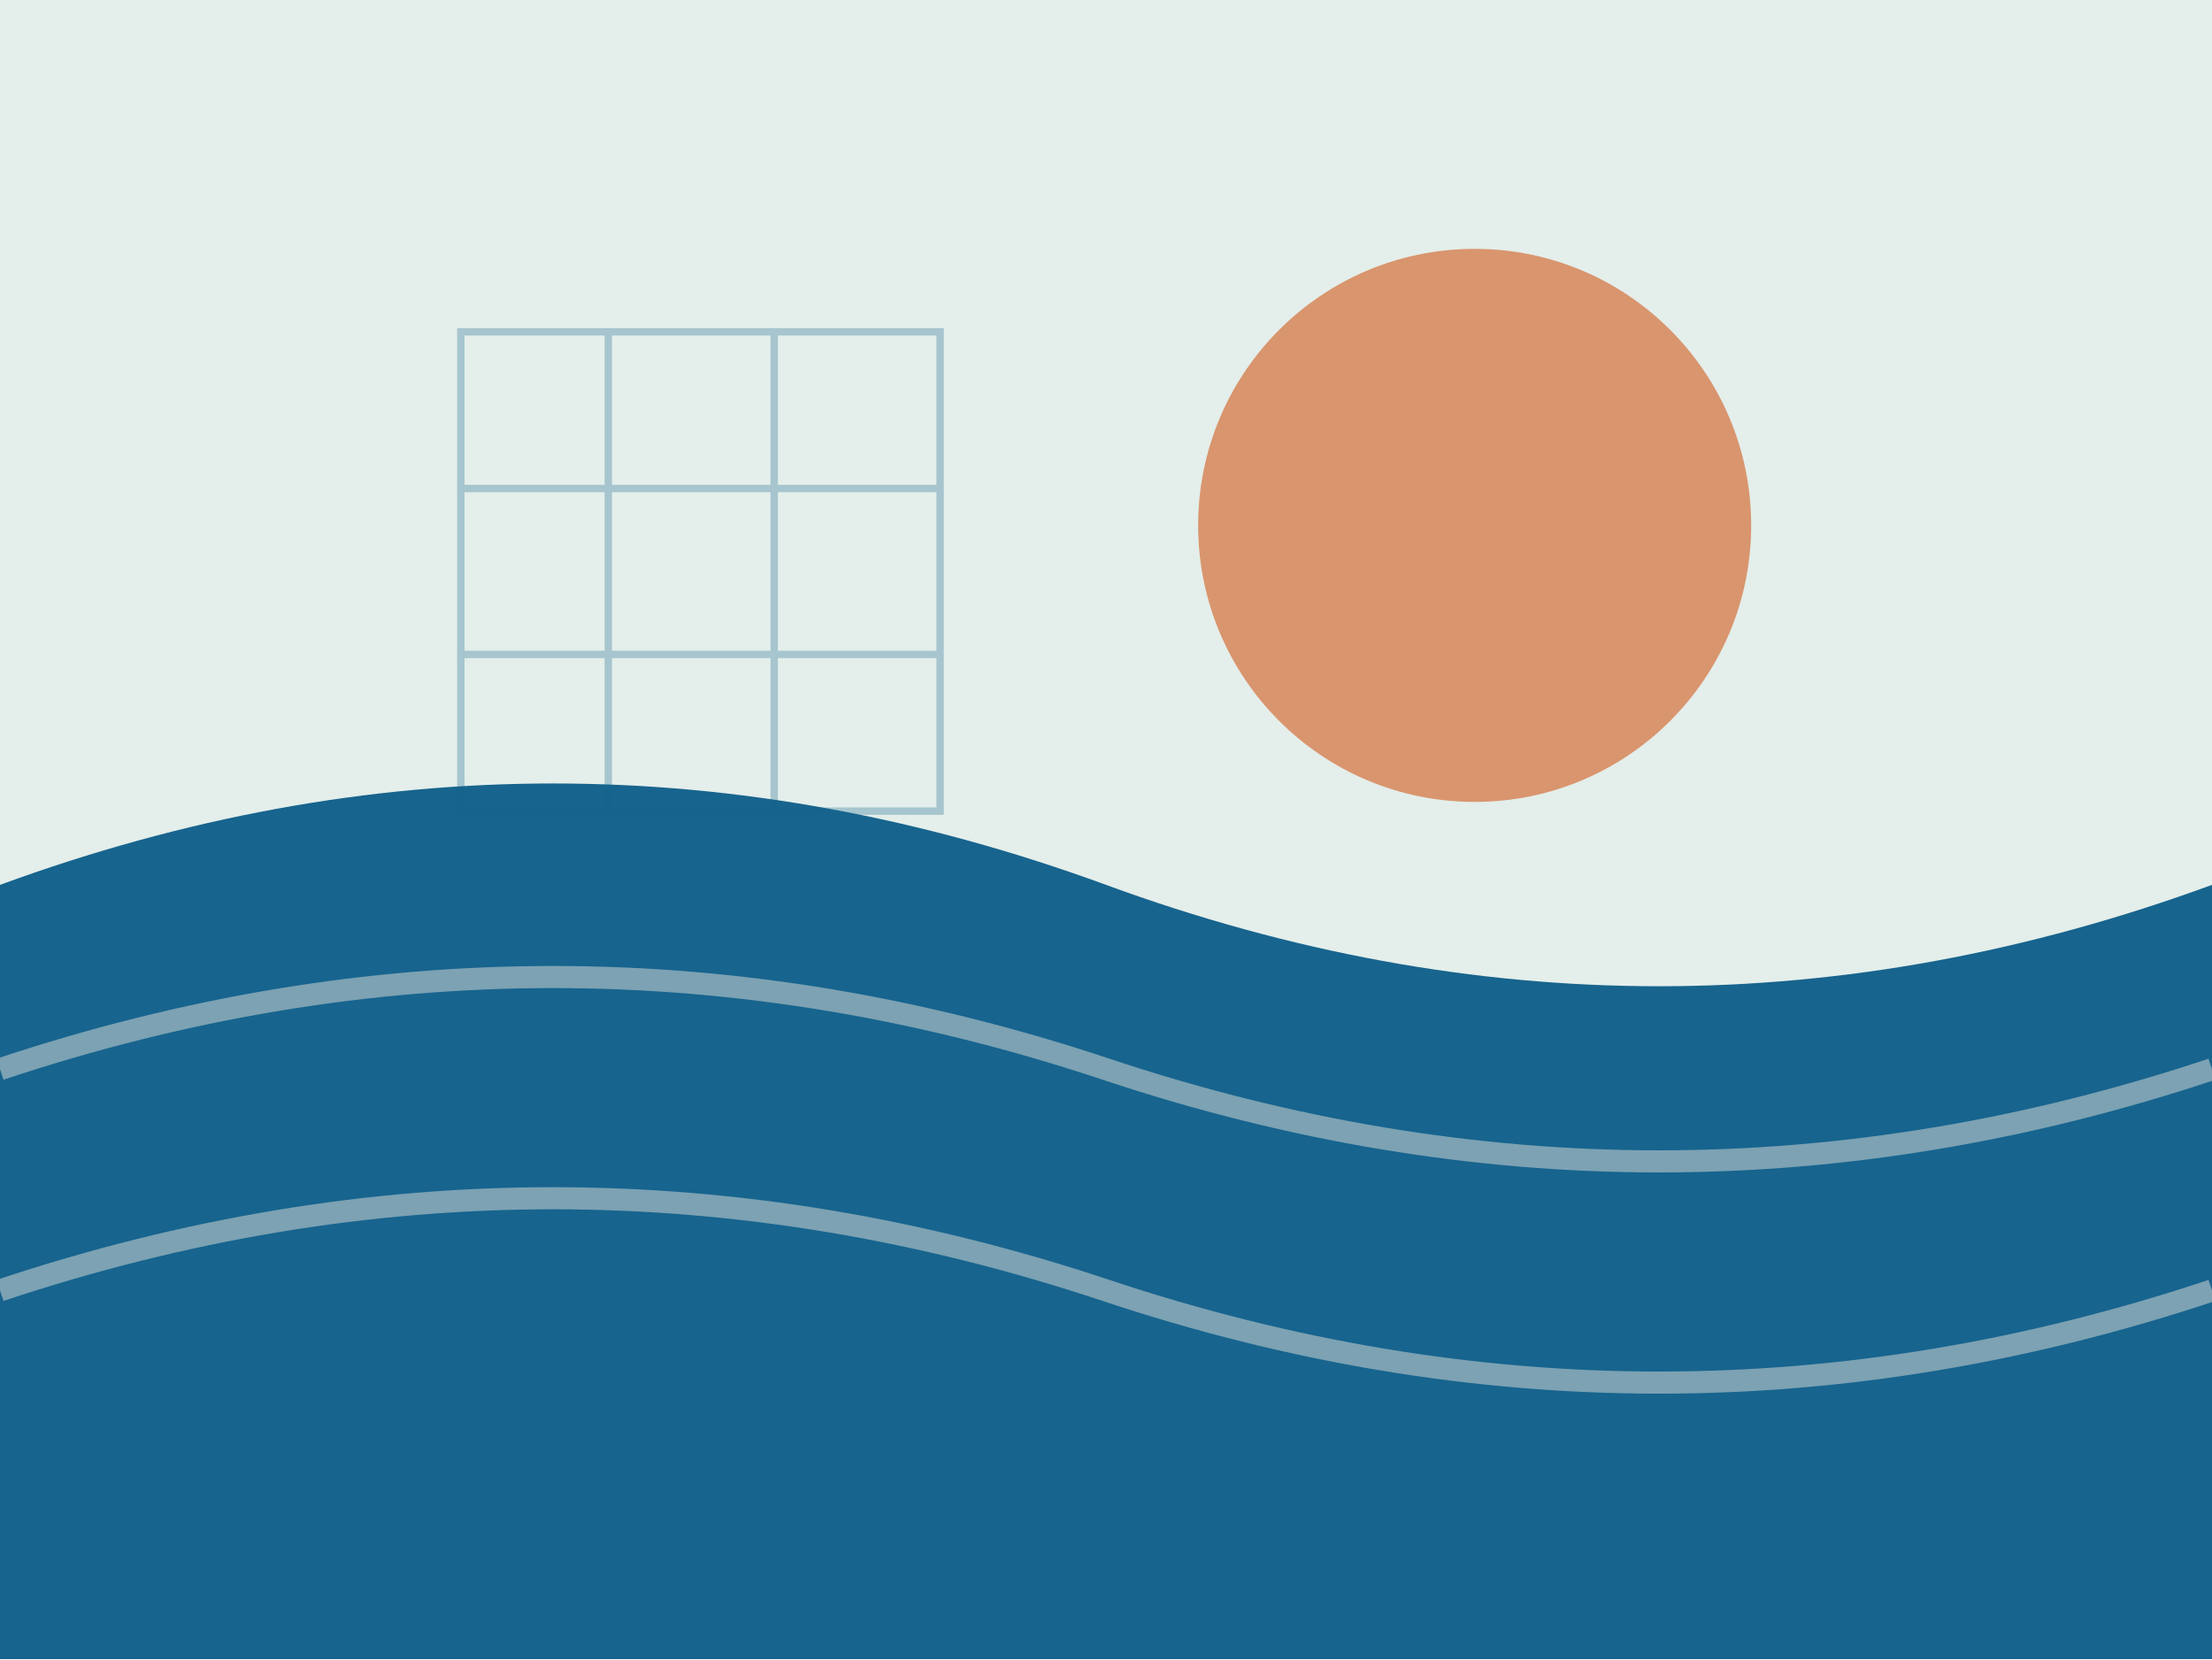
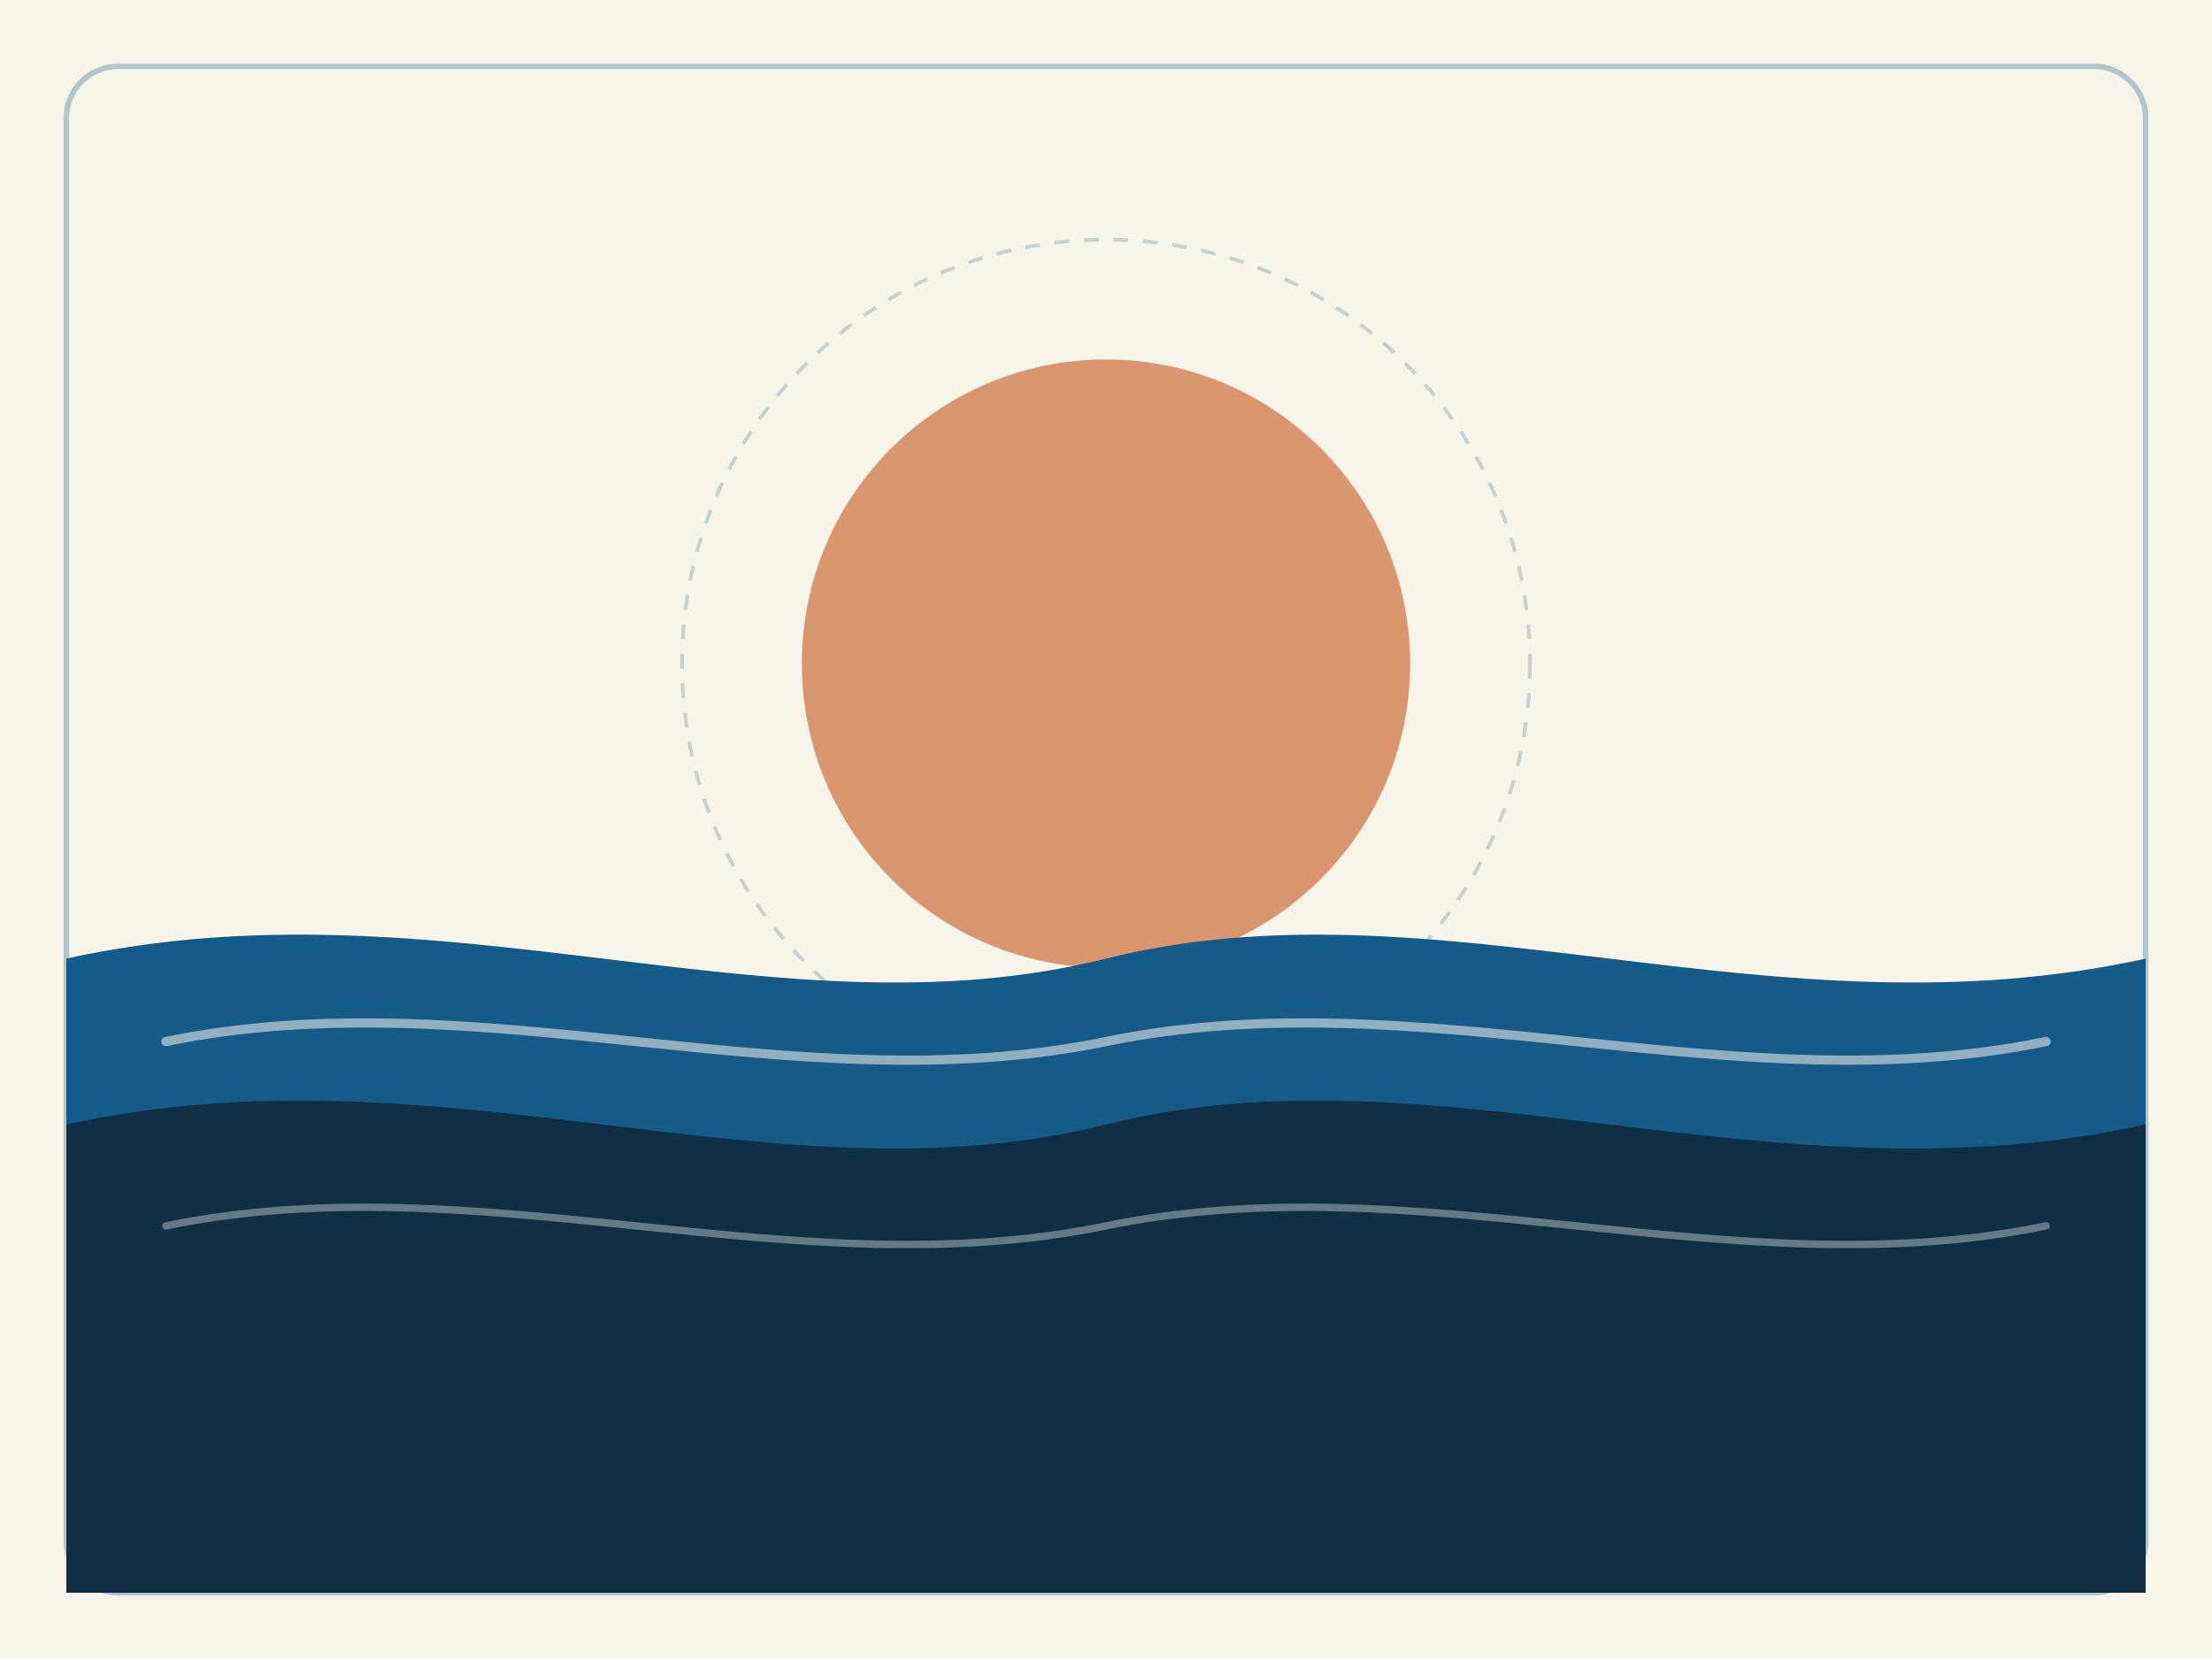
- <svg xmlns="http://www.w3.org/2000/svg" viewBox="0 0 1200 900">
-   <rect width="1200" height="900" fill="#e4eeea" />
-   <path d="M0 480Q300 370 600 480T1200 480V900H0Z" fill="#17648e" />
-   <path d="M0 580Q300 480 600 580T1200 580M0 700Q300 600 600 700T1200 700" fill="none" stroke="#f6eee0" stroke-opacity=".45" stroke-width="12" />
-   <circle cx="800" cy="285" r="150" fill="#d9956e" />
-   <path d="M250 180h260v260H250zM330 180v260M420 180v260M250 265h260M250 355h260" fill="none" stroke="#17648e" stroke-opacity=".3" stroke-width="4" />
+ <svg xmlns="http://www.w3.org/2000/svg" viewBox="0 0 1200 900" fill="none">
+   <rect width="1200" height="900" fill="#F7F4E9" />
+   <rect x="36" y="36" width="1128" height="828" rx="28" stroke="#155B8A" stroke-opacity="0.3" stroke-width="3" />
+   <circle cx="600" cy="360" r="165" fill="#D3865A" fill-opacity="0.85" />
+   <circle cx="600" cy="360" r="230" stroke="#155B8A" stroke-opacity="0.22" stroke-width="2" stroke-dasharray="8 8" />
+   <path d="M36 520 C240 475 420 565 600 520 C780 475 960 565 1164 520 V864 H36 Z" fill="#155B8A" />
+   <path d="M36 610 C240 565 420 655 600 610 C780 565 960 655 1164 610 V864 H36 Z" fill="#102F45" />
+   <path d="M90 565 C260 530 430 600 600 565 C770 530 940 600 1110 565" stroke="#F7F4E9" stroke-opacity="0.55" stroke-width="5" stroke-linecap="round" />
+   <path d="M90 665 C260 630 430 700 600 665 C770 630 940 700 1110 665" stroke="#E2ECEB" stroke-opacity="0.4" stroke-width="4" stroke-linecap="round" />
</svg>
